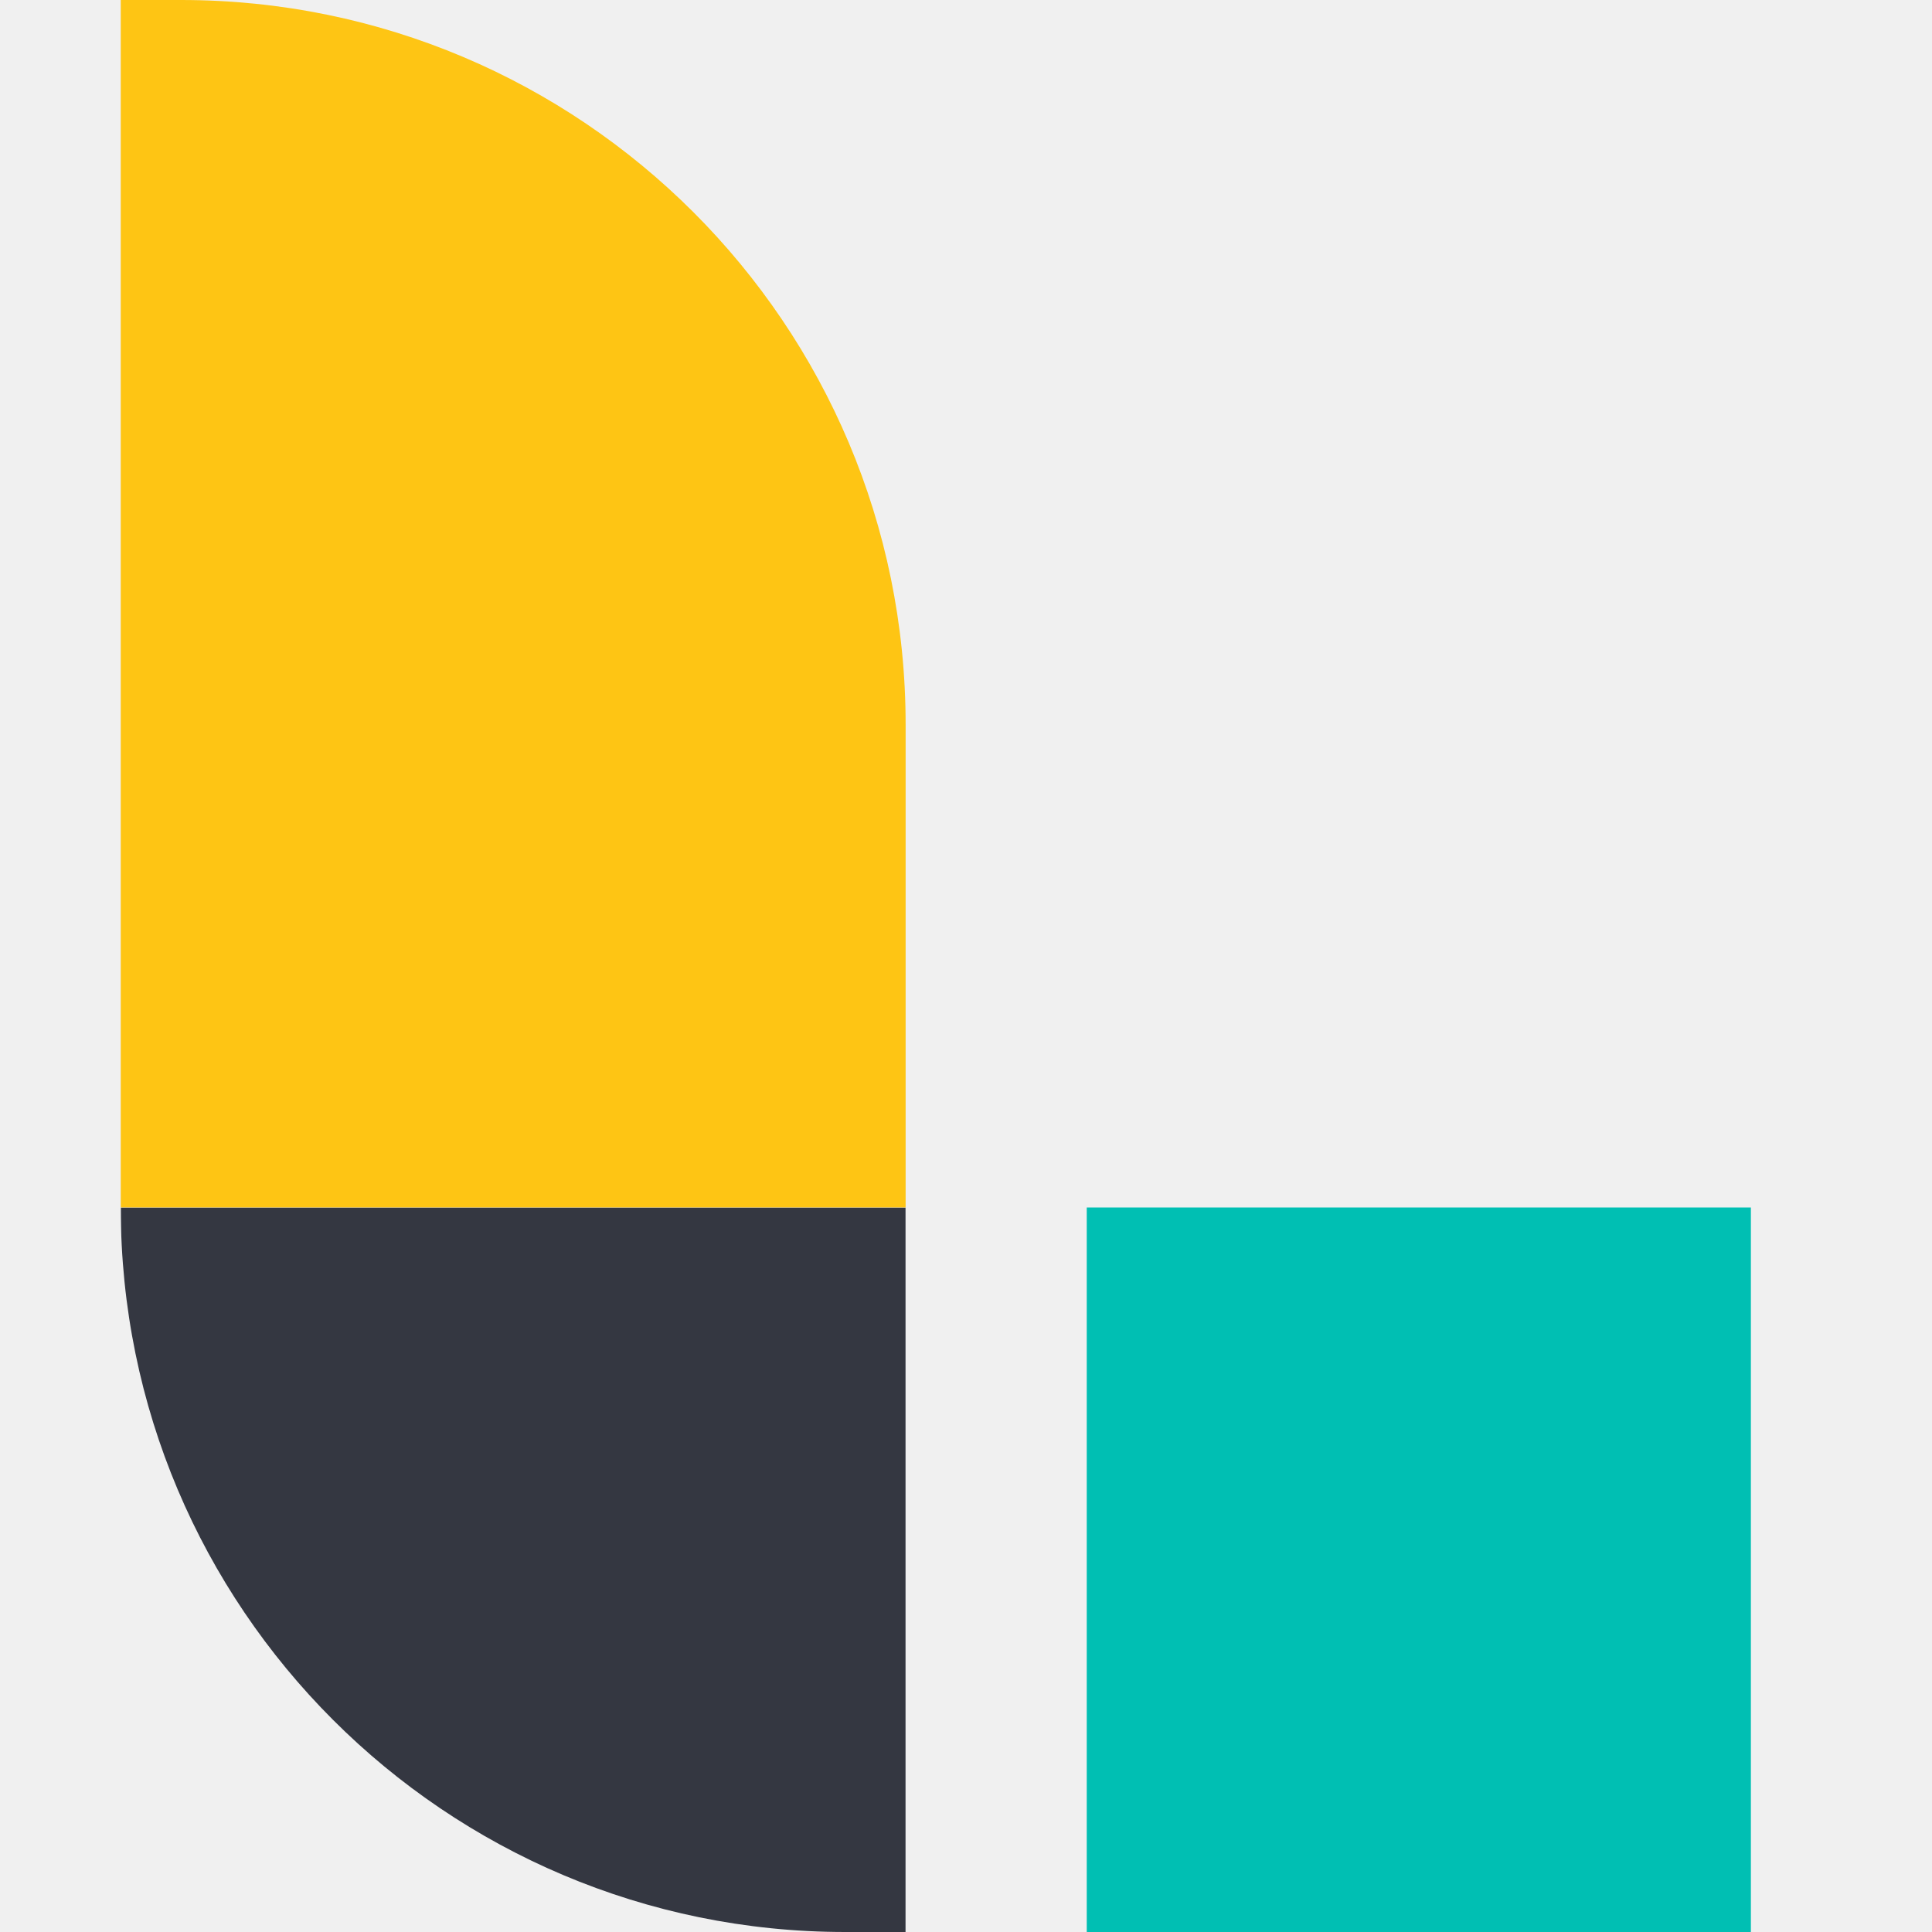
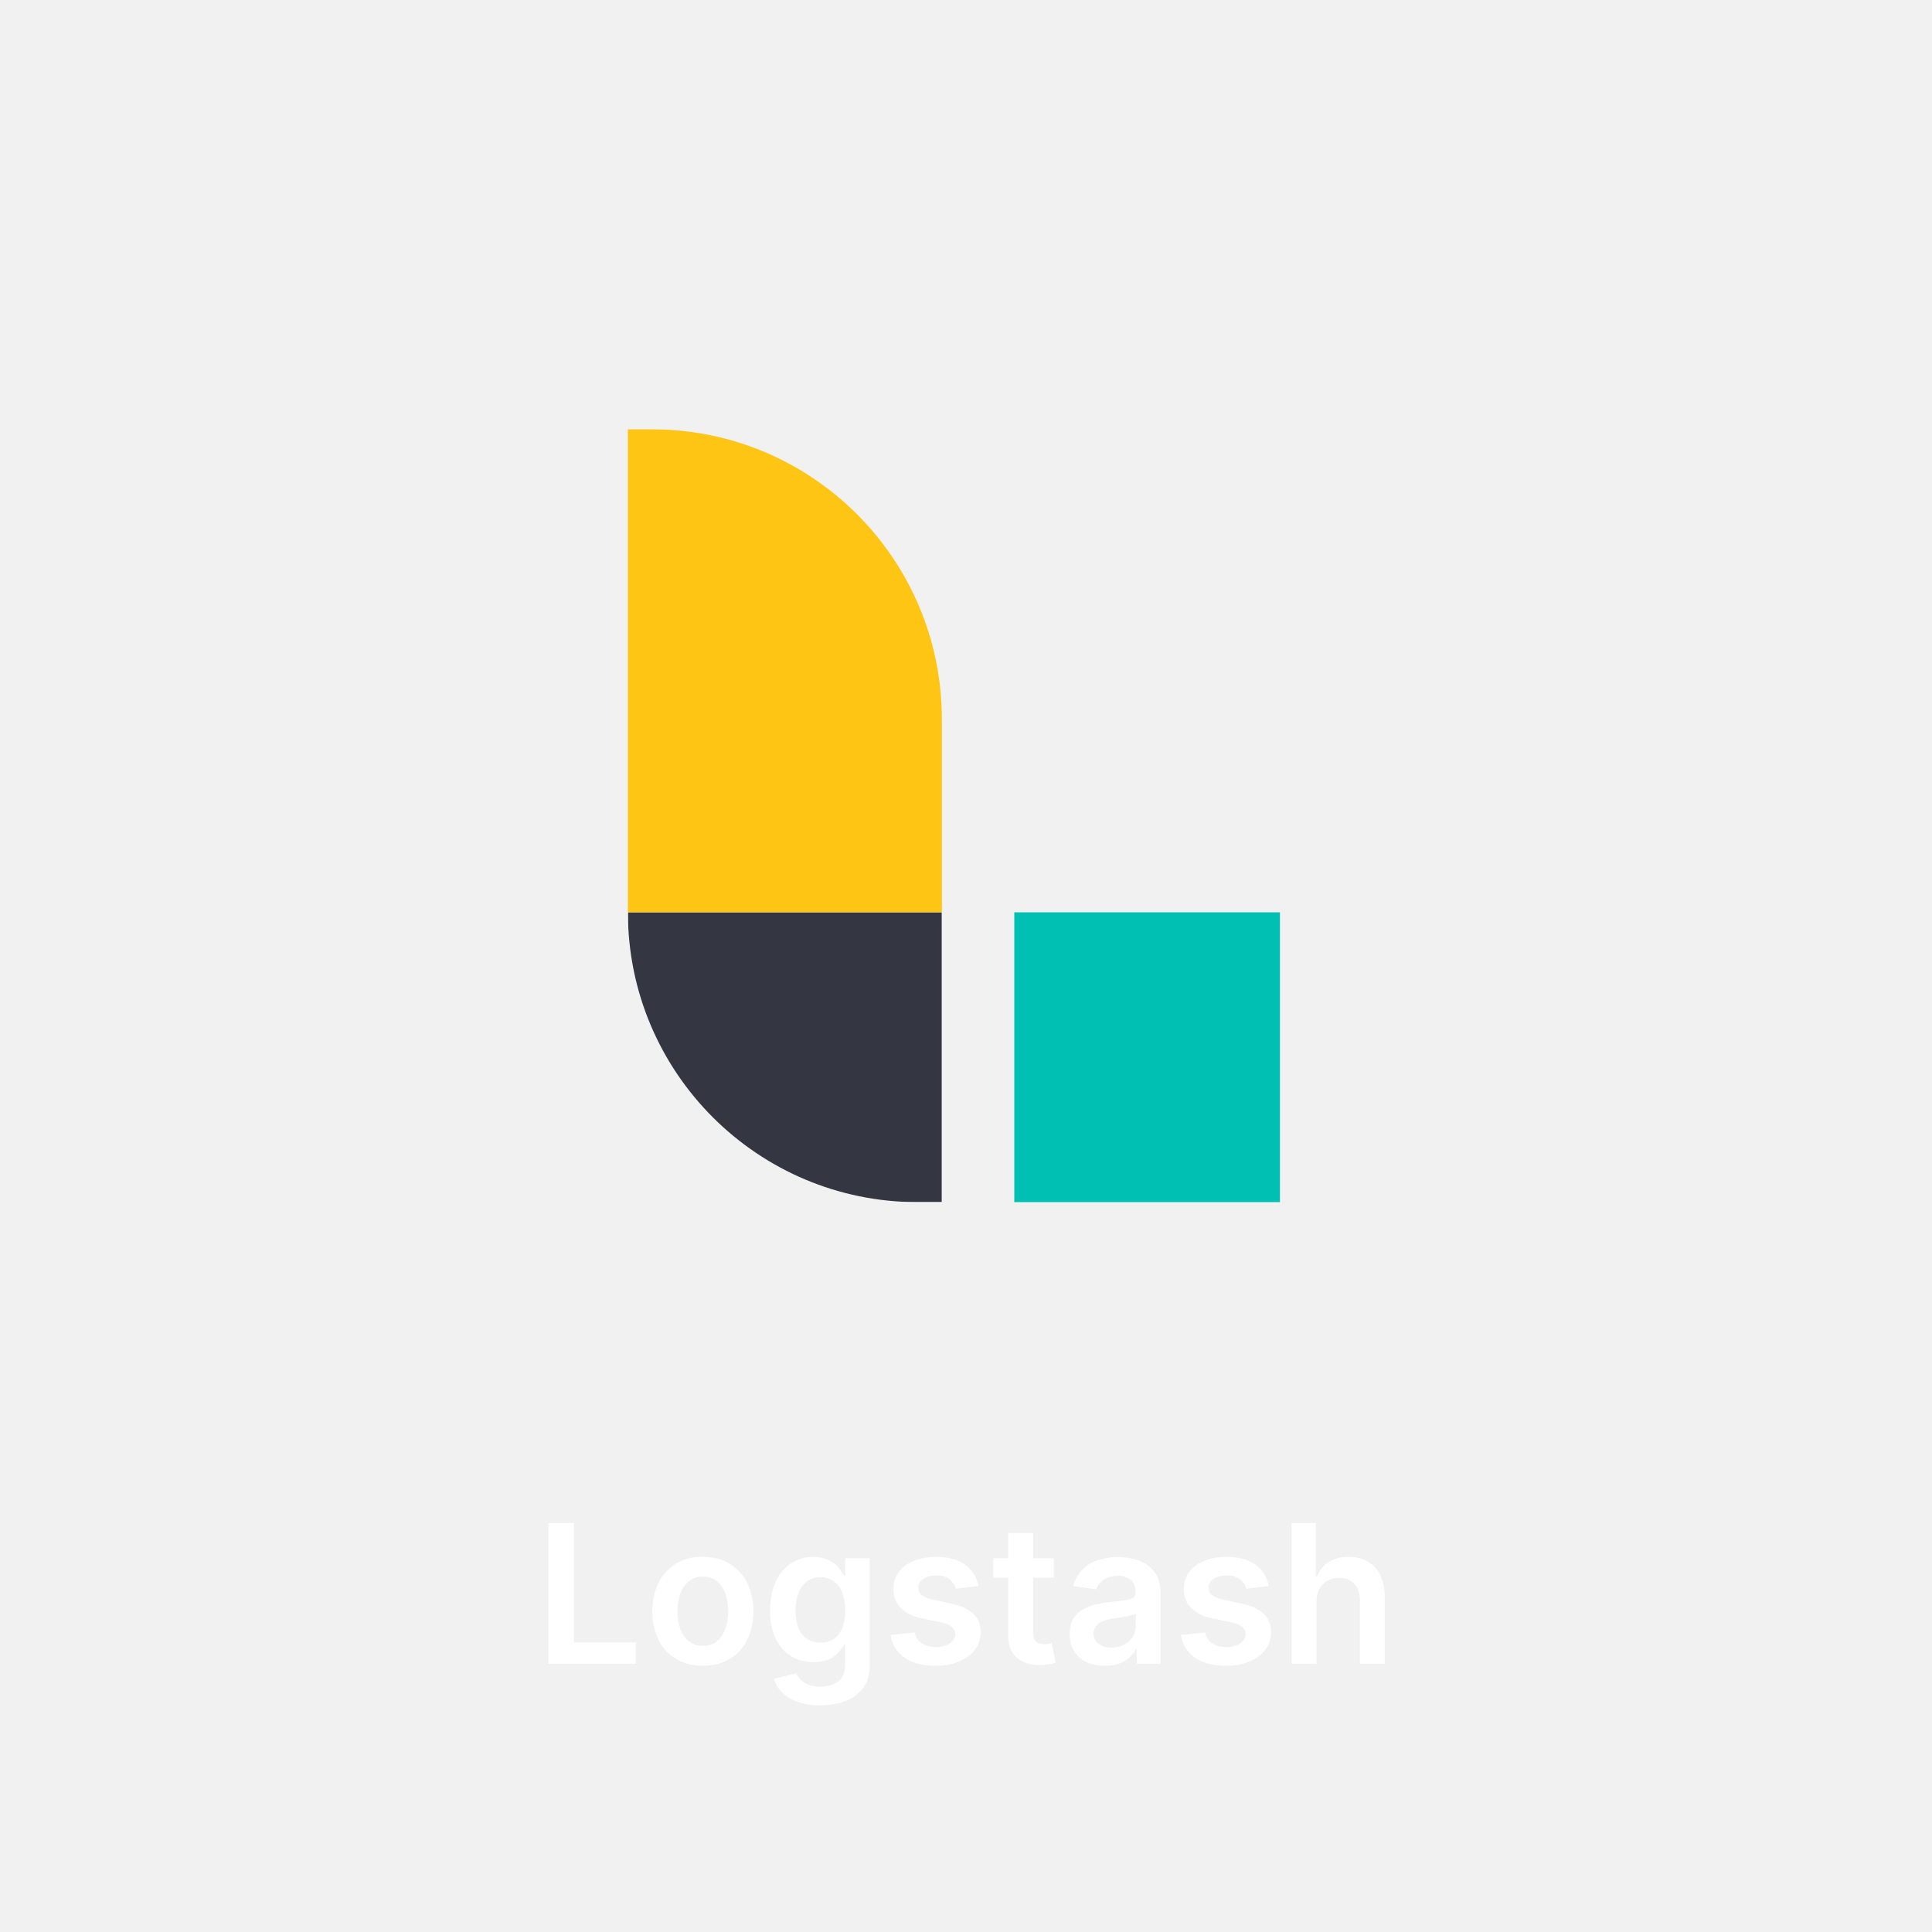
- <svg xmlns="http://www.w3.org/2000/svg" xmlns:xlink="http://www.w3.org/1999/xlink" width="32" height="32" viewBox="0 0 32 32">
-   <defs>
-     <path id="a" d="M0 0h13v12H0z" />
-   </defs>
-   <g fill="none" fill-rule="evenodd">
-     <path fill="#00BFB3" d="M18 32h11V20H18z" />
-     <path fill="#FEC514" d="M3 0H2v20h13v-8A12 12 0 0 0 3 0" />
-     <g transform="translate(2 20)">
-       <mask id="b" fill="#fff">
-         <use xlink:href="#a" />
-       </mask>
-       <path fill="#343741" d="M0 0a12 12 0 0 0 12 12h1V0H0Z" mask="url(#b)" />
-     </g>
+ <svg xmlns="http://www.w3.org/2000/svg" width="180" height="180" fill="none" viewBox="0 0 180 180">
+   <path fill="#fff" fill-opacity=".1" d="M0 0h180v180H0z" />
+   <path fill="#fff" d="M122.65 149.25V155h-2.32v-13.1h2.27v4.95h.11c.23-.55.59-1 1.07-1.31.48-.32 1.1-.49 1.85-.49.68 0 1.28.15 1.79.43.5.29.9.7 1.17 1.26.28.54.42 1.22.42 2V155h-2.31v-5.9c0-.65-.17-1.17-.51-1.53a1.82 1.82 0 0 0-1.42-.56c-.41 0-.78.09-1.1.27-.32.17-.57.43-.75.76-.18.33-.27.73-.27 1.2Zm-4.43-1.47-2.11.23a1.7 1.7 0 0 0-.9-1.06 2.14 2.14 0 0 0-.91-.17c-.48 0-.89.1-1.22.31-.32.21-.48.48-.48.81 0 .29.1.52.32.7.21.18.57.33 1.07.44l1.67.36c.93.2 1.62.52 2.08.95.45.44.68 1 .69 1.71 0 .62-.19 1.16-.55 1.64-.35.47-.84.83-1.47 1.1-.63.26-1.36.4-2.18.4-1.2 0-2.17-.26-2.9-.76a3.03 3.03 0 0 1-1.31-2.12l2.26-.22c.1.45.32.78.65 1 .33.23.76.35 1.3.35.55 0 .99-.12 1.32-.34.34-.23.5-.5.5-.84 0-.28-.1-.51-.32-.7a2.27 2.27 0 0 0-1-.42l-1.67-.35a3.99 3.99 0 0 1-2.1-.99 2.44 2.44 0 0 1-.66-1.78c0-.6.16-1.13.49-1.57.33-.45.8-.8 1.4-1.03.6-.25 1.29-.38 2.07-.38 1.16 0 2.06.25 2.72.74a3.1 3.1 0 0 1 1.23 1.99Zm-15.28 7.42a4.1 4.1 0 0 1-1.68-.33c-.5-.23-.88-.56-1.17-1a2.92 2.92 0 0 1-.43-1.63c0-.55.1-1 .3-1.37.21-.36.49-.65.84-.87a4.6 4.6 0 0 1 1.2-.5c.44-.1.9-.19 1.39-.24a55.7 55.7 0 0 0 1.4-.16c.35-.05.61-.13.77-.23.17-.1.25-.27.25-.5v-.03c0-.48-.14-.85-.42-1.12a1.8 1.8 0 0 0-1.24-.4c-.57 0-1.02.13-1.35.38-.33.24-.55.53-.66.87l-2.16-.3a3.46 3.46 0 0 1 2.28-2.4 6.12 6.12 0 0 1 3.3-.14c.46.1.89.28 1.28.54.38.25.7.6.93 1.03.24.43.36.98.36 1.63V155h-2.23v-1.35h-.07a2.81 2.81 0 0 1-1.55 1.34c-.38.14-.83.2-1.34.2Zm.6-1.7c.47 0 .87-.1 1.21-.28.34-.19.6-.43.79-.74.19-.3.28-.64.28-1v-1.16c-.07.06-.2.12-.37.17a16.64 16.64 0 0 1-1.75.31c-.35.05-.66.12-.93.23-.27.1-.49.26-.64.45a1.1 1.1 0 0 0-.24.73c0 .42.16.75.47.96.3.22.7.33 1.19.33Zm-5.36-8.32v1.8h-5.64v-1.8h5.64Zm-4.25-2.35h2.32v9.22c0 .3.04.55.14.71.1.17.22.28.38.34s.33.09.52.09a2.3 2.3 0 0 0 .68-.1l.4 1.81a5.02 5.02 0 0 1-1.37.23c-.58.02-1.1-.07-1.57-.26a2.5 2.5 0 0 1-1.1-.9c-.27-.41-.4-.93-.4-1.54v-9.6Zm-2.77 4.95-2.1.23a1.7 1.7 0 0 0-.32-.6 1.56 1.56 0 0 0-.59-.46 2.14 2.14 0 0 0-.9-.17c-.49 0-.9.1-1.22.31-.32.21-.48.48-.48.81 0 .29.1.52.31.7.22.18.58.33 1.08.44l1.67.36c.93.2 1.62.52 2.07.95.46.44.69 1 .7 1.71-.01.62-.2 1.16-.55 1.64-.35.47-.85.83-1.48 1.1-.63.26-1.35.4-2.17.4-1.2 0-2.17-.26-2.9-.76a3.03 3.03 0 0 1-1.31-2.12l2.25-.22c.1.45.32.78.66 1 .33.23.76.35 1.3.35s.98-.12 1.32-.34c.33-.23.5-.5.5-.84 0-.28-.1-.51-.32-.7a2.28 2.28 0 0 0-1-.42L86 150.8a3.99 3.99 0 0 1-2.09-.99 2.44 2.44 0 0 1-.67-1.78c0-.6.16-1.13.5-1.57.33-.45.8-.8 1.4-1.03.6-.25 1.29-.38 2.07-.38 1.15 0 2.06.25 2.72.74a3.1 3.1 0 0 1 1.23 1.99Zm-14.74 11.11a6.2 6.2 0 0 1-2.14-.34 3.8 3.8 0 0 1-1.44-.9 3.1 3.1 0 0 1-.75-1.24l2.08-.5c.1.18.23.37.41.56a2 2 0 0 0 .72.47c.31.13.7.2 1.16.2.66 0 1.2-.16 1.63-.48.43-.32.65-.84.65-1.56v-1.86h-.12c-.12.23-.3.48-.52.73a2.7 2.7 0 0 1-.9.63 4.03 4.03 0 0 1-3.45-.28 3.8 3.8 0 0 1-1.46-1.59 5.92 5.92 0 0 1-.54-2.67c0-1.08.18-1.99.54-2.73a3.76 3.76 0 0 1 4.93-1.98c.38.19.67.42.9.7.22.26.39.52.5.75h.13v-1.62h2.28v9.98c0 .84-.2 1.53-.6 2.08-.4.55-.95.97-1.64 1.24-.7.27-1.49.4-2.37.4Zm.02-5.85c.5 0 .9-.11 1.25-.35s.61-.59.79-1.03c.18-.45.27-.99.27-1.61a4.5 4.5 0 0 0-.27-1.63 2.32 2.32 0 0 0-.78-1.08 2.02 2.02 0 0 0-1.26-.39c-.51 0-.95.14-1.29.4-.35.27-.6.64-.78 1.11-.18.47-.26 1-.26 1.59 0 .6.08 1.12.26 1.57.18.45.44.8.79 1.05.35.25.77.37 1.28.37Zm-10.96 2.16c-.96 0-1.79-.22-2.49-.64a4.3 4.3 0 0 1-1.64-1.77 5.82 5.82 0 0 1-.57-2.66c0-1.01.2-1.9.57-2.67a4.39 4.39 0 0 1 4.14-2.41c.95 0 1.78.21 2.49.64a4.3 4.3 0 0 1 1.63 1.77c.38.77.58 1.66.58 2.67s-.2 1.9-.58 2.66a4.25 4.25 0 0 1-1.63 1.77c-.7.42-1.54.63-2.5.63Zm.02-1.86a2 2 0 0 0 1.3-.43c.35-.29.6-.68.78-1.16.17-.49.26-1.03.26-1.63 0-.6-.09-1.14-.26-1.63a2.58 2.58 0 0 0-.78-1.17 1.97 1.97 0 0 0-1.3-.43 2 2 0 0 0-1.33.43c-.35.3-.61.68-.79 1.17a4.9 4.9 0 0 0-.26 1.63c0 .6.09 1.14.26 1.63.18.48.44.87.79 1.16.35.28.8.43 1.33.43ZM51.1 155v-13.1h2.38v11.11h5.76V155h-8.13Z" />
+   <path fill="#00BFB3" fill-rule="evenodd" d="M94.5 112h24.75V85H94.5v27Z" clip-rule="evenodd" />
+   <path fill="#FEC514" fill-rule="evenodd" d="M60.75 40H58.5v45h29.25V67a27 27 0 0 0-27-27Z" clip-rule="evenodd" />
+   <mask id="a" width="30" height="27" x="58" y="85" maskUnits="userSpaceOnUse" style="mask-type:luminance">
+     <path fill="#fff" d="M58.5 85h29.25v27H58.5V85Z" />
+   </mask>
+   <g mask="url(#a)">
+     <path fill="#343741" fill-rule="evenodd" d="M58.5 85a27 27 0 0 0 27 27h2.25V85H58.5Z" clip-rule="evenodd" />
  </g>
</svg>
